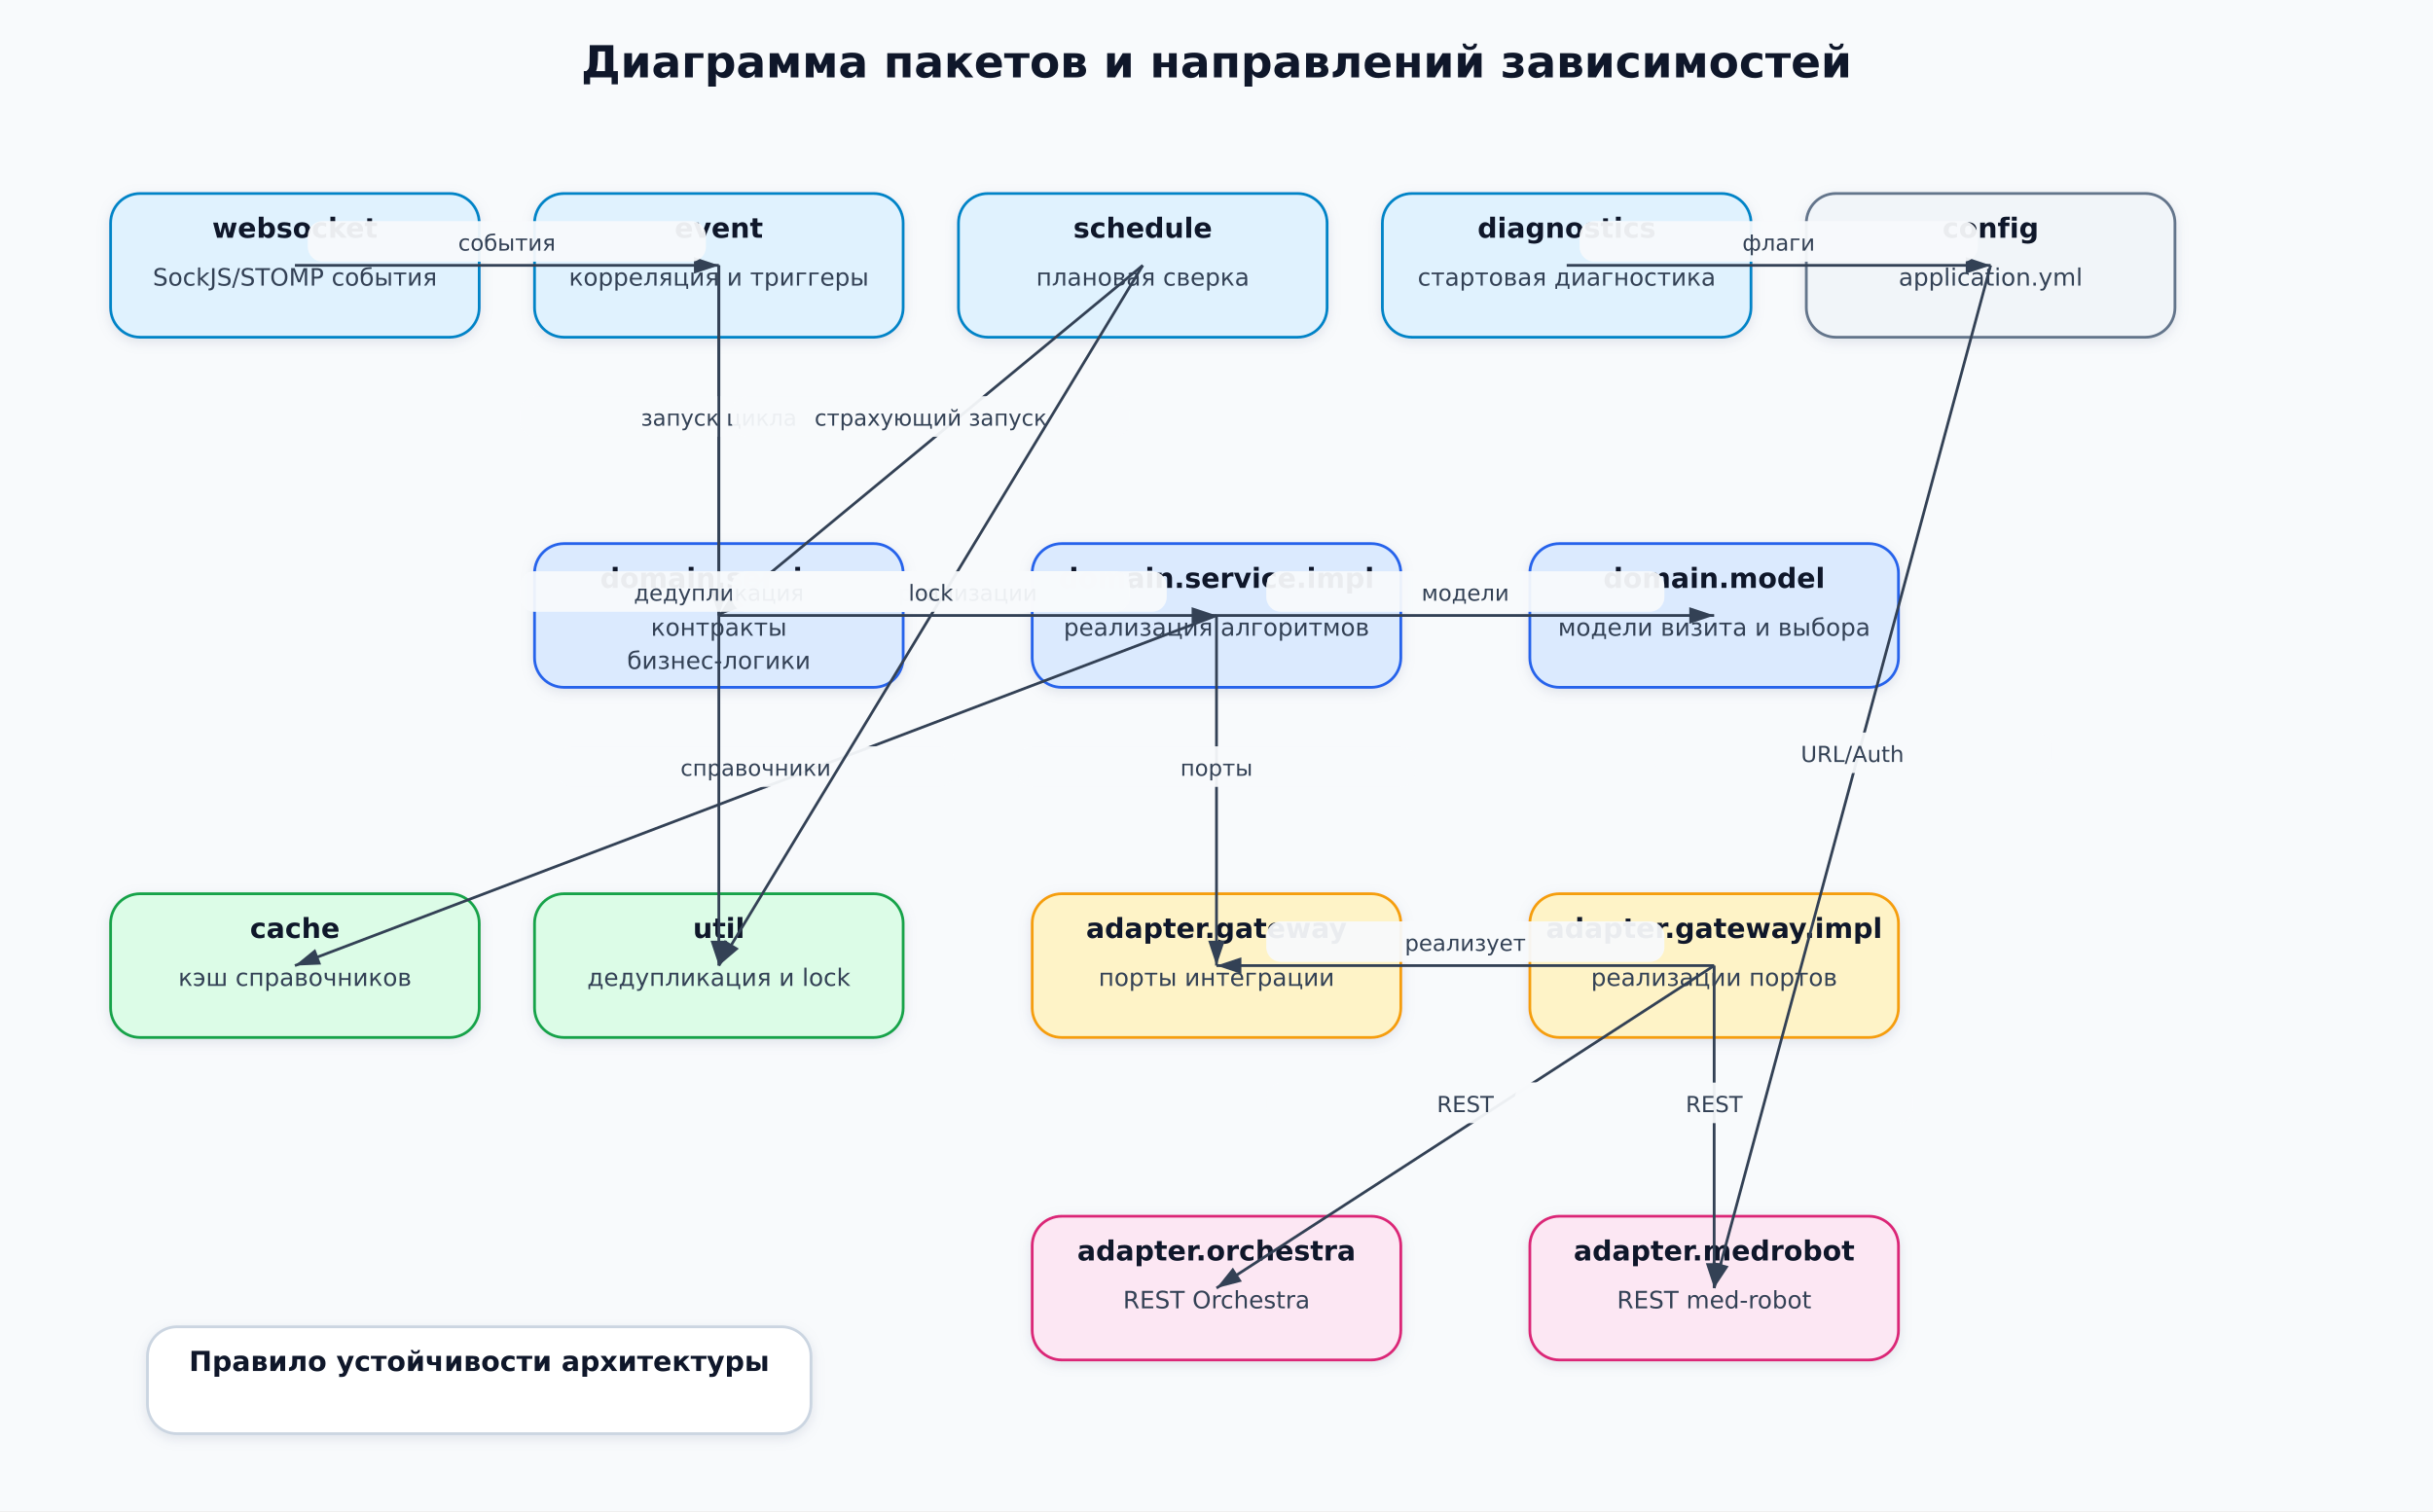
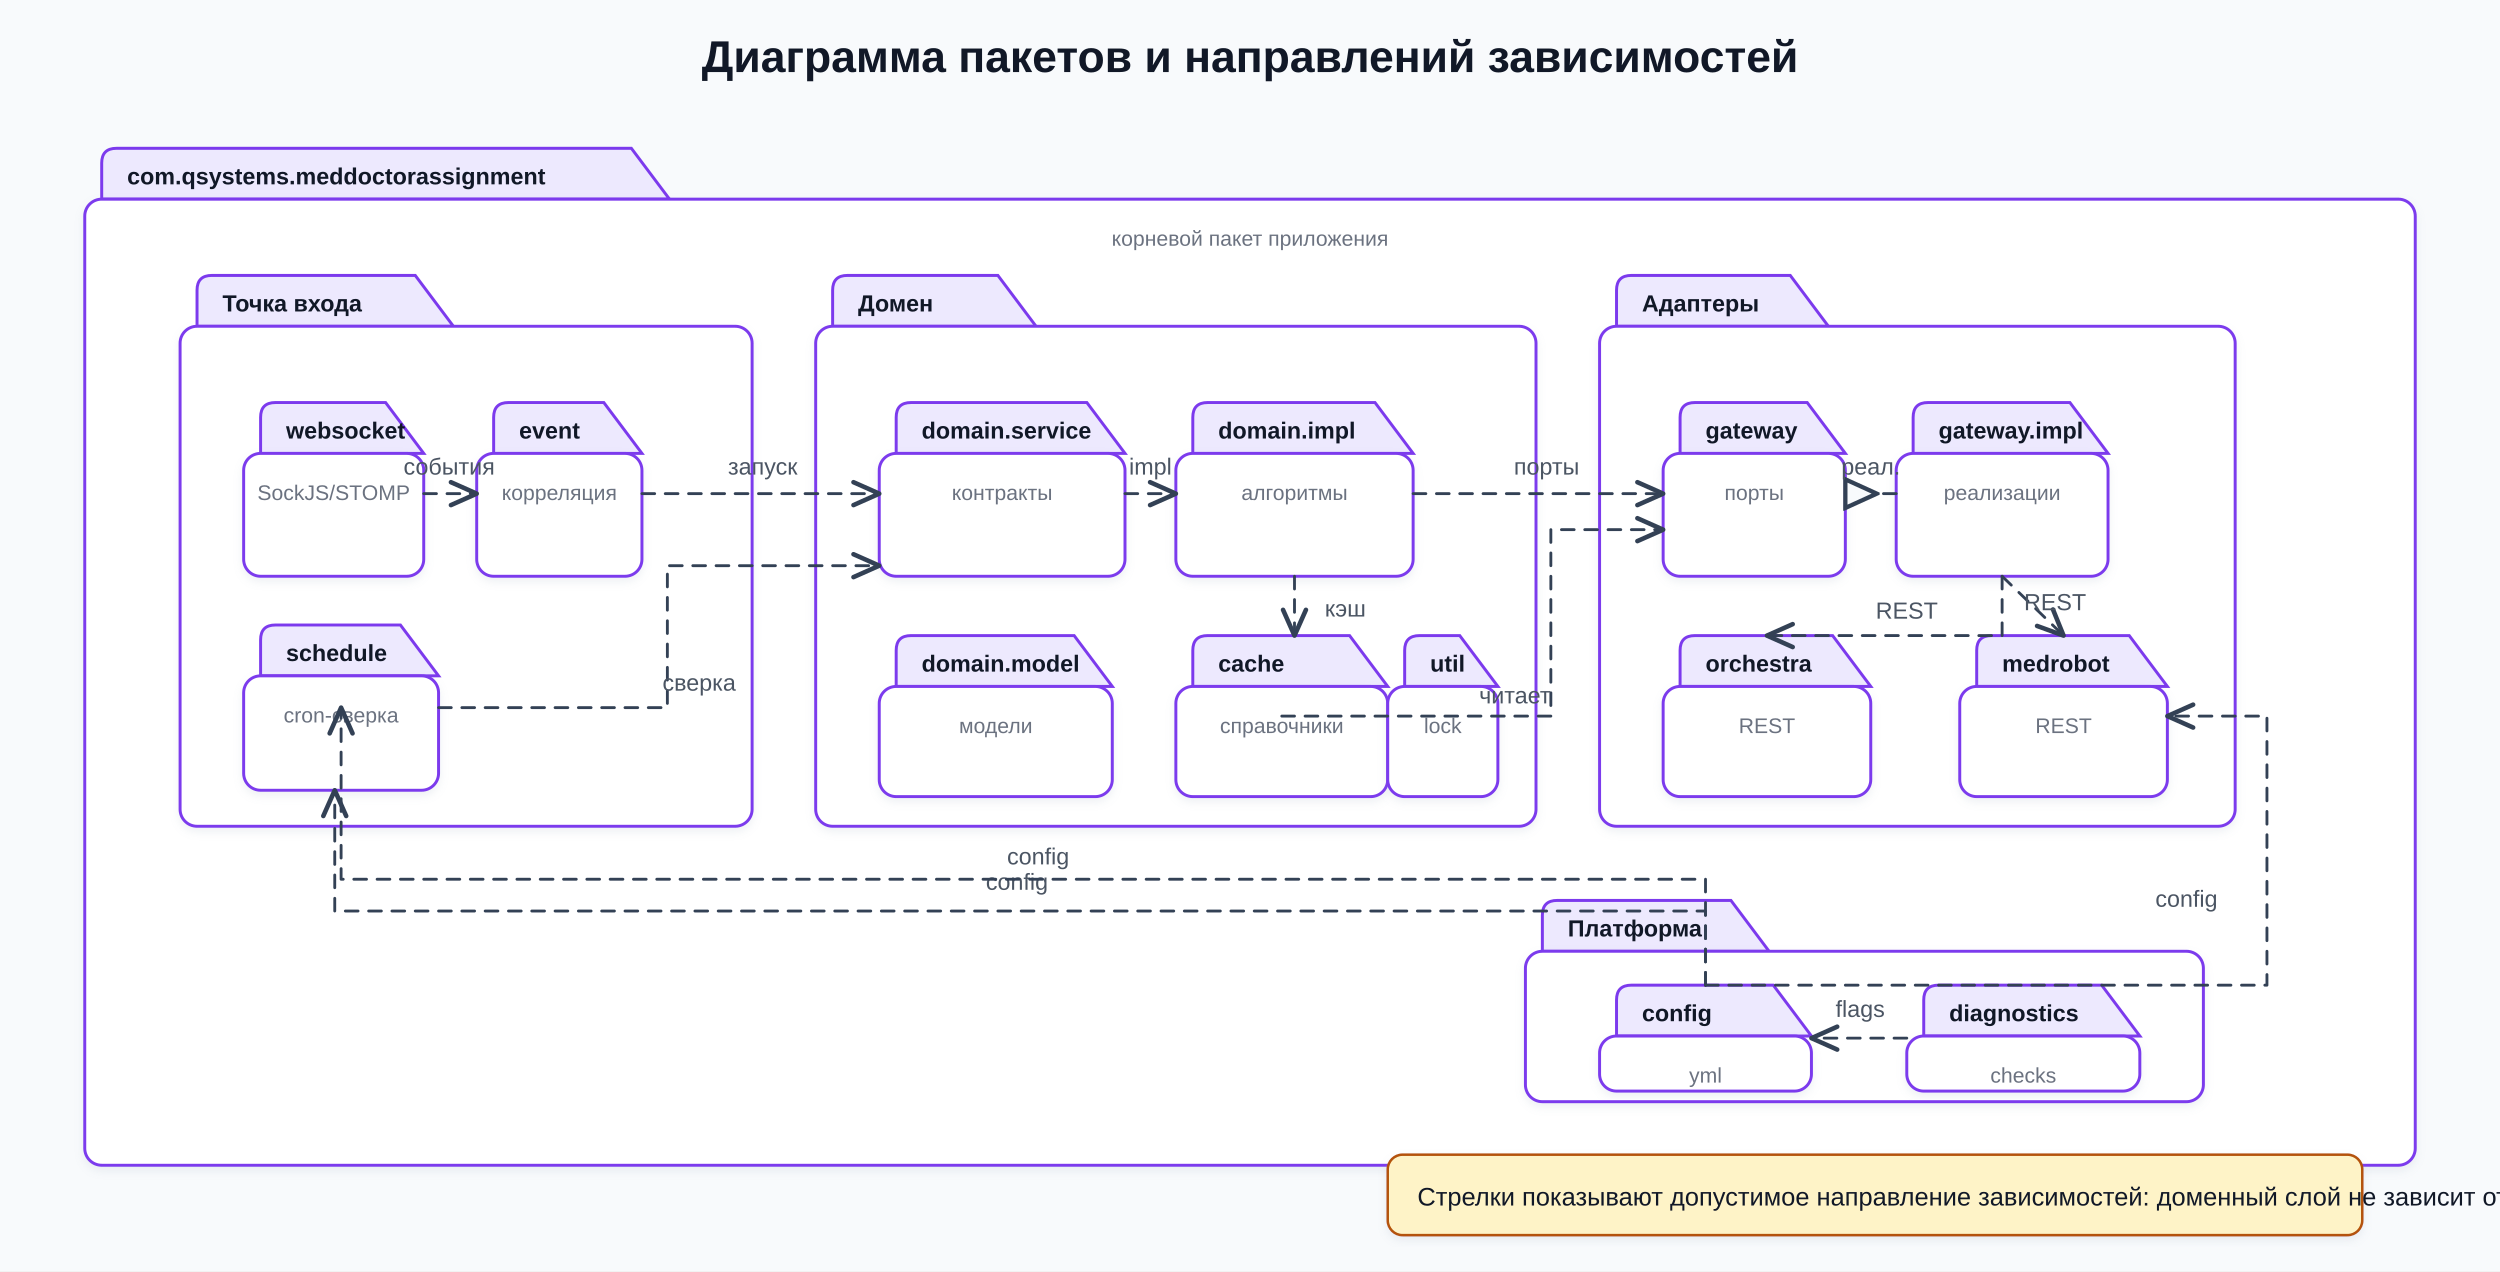
- <svg xmlns="http://www.w3.org/2000/svg" width="1320" height="820" viewBox="0 0 1320 820" role="img" aria-label="Диаграмма пакетов и направлений зависимостей">
+ <svg xmlns="http://www.w3.org/2000/svg" width="1180" height="600" viewBox="0 0 1180 600">
  <defs>
-     <marker id="arrow" markerWidth="10" markerHeight="10" refX="9" refY="3" orient="auto" markerUnits="strokeWidth">
-       <path d="M0,0 L0,6 L9,3 z" fill="#334155" />
+     <marker id="arrow" markerWidth="12" markerHeight="10" refX="10" refY="5" orient="auto" markerUnits="strokeWidth">
+       <path d="M 1 1 L 10 5 L 1 9" fill="none" stroke="#334155" stroke-width="1.6" stroke-linecap="round" stroke-linejoin="round" />
    </marker>
-     <filter id="shadow" x="-10%" y="-10%" width="120%" height="130%">
-       <feDropShadow dx="0" dy="2" stdDeviation="3" flood-color="#94A3B8" flood-opacity="0.25" />
+     <marker id="triangle" markerWidth="14" markerHeight="12" refX="12" refY="6" orient="auto" markerUnits="strokeWidth">
+       <path d="M 1 6 L 12 1 L 12 11 Z" fill="#F8FAFC" stroke="#334155" stroke-width="1.5" />
+     </marker>
+     <marker id="green-dot" markerWidth="10" markerHeight="10" refX="5" refY="5" orient="auto">
+       <circle cx="5" cy="5" r="4" fill="#16A34A" />
+     </marker>
+     <filter id="card-shadow" x="-15%" y="-15%" width="130%" height="130%">
+       <feDropShadow dx="0" dy="2" stdDeviation="2" flood-color="#94A3B8" flood-opacity="0.16" />
    </filter>
  </defs>
-   <rect width="100%" height="100%" fill="#F8FAFC" />
-   <text x="660.0" y="42" text-anchor="middle" font-family="DejaVu Sans, Arial, sans-serif" font-size="24" font-weight="700" fill="#0F172A">Диаграмма пакетов и направлений зависимостей</text>
-   <rect x="60" y="105" width="200" height="78" rx="16" fill="#E0F2FE" stroke="#0284C7" stroke-width="1.5" filter="url(#shadow)" />
-   <text x="160.0" y="129" text-anchor="middle" font-family="DejaVu Sans, Arial, sans-serif" font-size="15" font-weight="700" fill="#0F172A">websocket</text>
-   <text x="160.0" y="155" text-anchor="middle" font-family="DejaVu Sans, Arial, sans-serif" font-size="13" fill="#334155">SockJS/STOMP события</text>
-   <rect x="290" y="105" width="200" height="78" rx="16" fill="#E0F2FE" stroke="#0284C7" stroke-width="1.5" filter="url(#shadow)" />
-   <text x="390.0" y="129" text-anchor="middle" font-family="DejaVu Sans, Arial, sans-serif" font-size="15" font-weight="700" fill="#0F172A">event</text>
-   <text x="390.0" y="155" text-anchor="middle" font-family="DejaVu Sans, Arial, sans-serif" font-size="13" fill="#334155">корреляция и триггеры</text>
-   <rect x="520" y="105" width="200" height="78" rx="16" fill="#E0F2FE" stroke="#0284C7" stroke-width="1.5" filter="url(#shadow)" />
-   <text x="620.0" y="129" text-anchor="middle" font-family="DejaVu Sans, Arial, sans-serif" font-size="15" font-weight="700" fill="#0F172A">schedule</text>
-   <text x="620.0" y="155" text-anchor="middle" font-family="DejaVu Sans, Arial, sans-serif" font-size="13" fill="#334155">плановая сверка</text>
-   <rect x="750" y="105" width="200" height="78" rx="16" fill="#E0F2FE" stroke="#0284C7" stroke-width="1.5" filter="url(#shadow)" />
-   <text x="850.0" y="129" text-anchor="middle" font-family="DejaVu Sans, Arial, sans-serif" font-size="15" font-weight="700" fill="#0F172A">diagnostics</text>
-   <text x="850.0" y="155" text-anchor="middle" font-family="DejaVu Sans, Arial, sans-serif" font-size="13" fill="#334155">стартовая диагностика</text>
-   <rect x="980" y="105" width="200" height="78" rx="16" fill="#F1F5F9" stroke="#64748B" stroke-width="1.5" filter="url(#shadow)" />
-   <text x="1080.0" y="129" text-anchor="middle" font-family="DejaVu Sans, Arial, sans-serif" font-size="15" font-weight="700" fill="#0F172A">config</text>
-   <text x="1080.0" y="155" text-anchor="middle" font-family="DejaVu Sans, Arial, sans-serif" font-size="13" fill="#334155">application.yml</text>
-   <rect x="290" y="295" width="200" height="78" rx="16" fill="#DBEAFE" stroke="#2563EB" stroke-width="1.5" filter="url(#shadow)" />
-   <text x="390.0" y="319" text-anchor="middle" font-family="DejaVu Sans, Arial, sans-serif" font-size="15" font-weight="700" fill="#0F172A">domain.service</text>
-   <text x="390.0" y="345" text-anchor="middle" font-family="DejaVu Sans, Arial, sans-serif" font-size="13" fill="#334155">контракты</text>
-   <text x="390.0" y="363" text-anchor="middle" font-family="DejaVu Sans, Arial, sans-serif" font-size="13" fill="#334155">бизнес-логики</text>
-   <rect x="560" y="295" width="200" height="78" rx="16" fill="#DBEAFE" stroke="#2563EB" stroke-width="1.5" filter="url(#shadow)" />
-   <text x="660.0" y="319" text-anchor="middle" font-family="DejaVu Sans, Arial, sans-serif" font-size="15" font-weight="700" fill="#0F172A">domain.service.impl</text>
-   <text x="660.0" y="345" text-anchor="middle" font-family="DejaVu Sans, Arial, sans-serif" font-size="13" fill="#334155">реализация алгоритмов</text>
-   <rect x="830" y="295" width="200" height="78" rx="16" fill="#DBEAFE" stroke="#2563EB" stroke-width="1.5" filter="url(#shadow)" />
-   <text x="930.0" y="319" text-anchor="middle" font-family="DejaVu Sans, Arial, sans-serif" font-size="15" font-weight="700" fill="#0F172A">domain.model</text>
-   <text x="930.0" y="345" text-anchor="middle" font-family="DejaVu Sans, Arial, sans-serif" font-size="13" fill="#334155">модели визита и выбора</text>
-   <rect x="60" y="485" width="200" height="78" rx="16" fill="#DCFCE7" stroke="#16A34A" stroke-width="1.5" filter="url(#shadow)" />
-   <text x="160.0" y="509" text-anchor="middle" font-family="DejaVu Sans, Arial, sans-serif" font-size="15" font-weight="700" fill="#0F172A">cache</text>
-   <text x="160.0" y="535" text-anchor="middle" font-family="DejaVu Sans, Arial, sans-serif" font-size="13" fill="#334155">кэш справочников</text>
-   <rect x="290" y="485" width="200" height="78" rx="16" fill="#DCFCE7" stroke="#16A34A" stroke-width="1.5" filter="url(#shadow)" />
-   <text x="390.0" y="509" text-anchor="middle" font-family="DejaVu Sans, Arial, sans-serif" font-size="15" font-weight="700" fill="#0F172A">util</text>
-   <text x="390.0" y="535" text-anchor="middle" font-family="DejaVu Sans, Arial, sans-serif" font-size="13" fill="#334155">дедупликация и lock</text>
-   <rect x="560" y="485" width="200" height="78" rx="16" fill="#FEF3C7" stroke="#F59E0B" stroke-width="1.5" filter="url(#shadow)" />
-   <text x="660.0" y="509" text-anchor="middle" font-family="DejaVu Sans, Arial, sans-serif" font-size="15" font-weight="700" fill="#0F172A">adapter.gateway</text>
-   <text x="660.0" y="535" text-anchor="middle" font-family="DejaVu Sans, Arial, sans-serif" font-size="13" fill="#334155">порты интеграции</text>
-   <rect x="830" y="485" width="200" height="78" rx="16" fill="#FEF3C7" stroke="#F59E0B" stroke-width="1.5" filter="url(#shadow)" />
-   <text x="930.0" y="509" text-anchor="middle" font-family="DejaVu Sans, Arial, sans-serif" font-size="15" font-weight="700" fill="#0F172A">adapter.gateway.impl</text>
-   <text x="930.0" y="535" text-anchor="middle" font-family="DejaVu Sans, Arial, sans-serif" font-size="13" fill="#334155">реализации портов</text>
-   <rect x="560" y="660" width="200" height="78" rx="16" fill="#FCE7F3" stroke="#DB2777" stroke-width="1.5" filter="url(#shadow)" />
-   <text x="660.0" y="684" text-anchor="middle" font-family="DejaVu Sans, Arial, sans-serif" font-size="15" font-weight="700" fill="#0F172A">adapter.orchestra</text>
-   <text x="660.0" y="710" text-anchor="middle" font-family="DejaVu Sans, Arial, sans-serif" font-size="13" fill="#334155">REST Orchestra</text>
-   <rect x="830" y="660" width="200" height="78" rx="16" fill="#FCE7F3" stroke="#DB2777" stroke-width="1.5" filter="url(#shadow)" />
-   <text x="930.0" y="684" text-anchor="middle" font-family="DejaVu Sans, Arial, sans-serif" font-size="15" font-weight="700" fill="#0F172A">adapter.medrobot</text>
-   <text x="930.0" y="710" text-anchor="middle" font-family="DejaVu Sans, Arial, sans-serif" font-size="13" fill="#334155">REST med-robot</text>
-   <line x1="160" y1="144" x2="390" y2="144" stroke="#334155" stroke-width="1.5" marker-end="url(#arrow)" />
-   <rect x="167.0" y="120.0" width="216" height="22" rx="8" fill="#F8FAFC" opacity="0.94" />
-   <text x="275.0" y="136.0" text-anchor="middle" font-family="DejaVu Sans, Arial, sans-serif" font-size="12" fill="#334155">события</text>
-   <line x1="390" y1="144" x2="390" y2="334" stroke="#334155" stroke-width="1.5" marker-end="url(#arrow)" />
-   <rect x="282.0" y="215.0" width="216" height="22" rx="8" fill="#F8FAFC" opacity="0.94" />
-   <text x="390.0" y="231.0" text-anchor="middle" font-family="DejaVu Sans, Arial, sans-serif" font-size="12" fill="#334155">запуск цикла</text>
-   <line x1="620" y1="144" x2="390" y2="334" stroke="#334155" stroke-width="1.5" marker-end="url(#arrow)" />
-   <rect x="397.0" y="215.0" width="216" height="22" rx="8" fill="#F8FAFC" opacity="0.94" />
-   <text x="505.0" y="231.0" text-anchor="middle" font-family="DejaVu Sans, Arial, sans-serif" font-size="12" fill="#334155">страхующий запуск</text>
-   <line x1="390" y1="334" x2="660" y2="334" stroke="#334155" stroke-width="1.5" marker-end="url(#arrow)" />
-   <rect x="417.0" y="310.0" width="216" height="22" rx="8" fill="#F8FAFC" opacity="0.94" />
-   <text x="525.0" y="326.0" text-anchor="middle" font-family="DejaVu Sans, Arial, sans-serif" font-size="12" fill="#334155">реализации</text>
-   <line x1="660" y1="334" x2="930" y2="334" stroke="#334155" stroke-width="1.5" marker-end="url(#arrow)" />
-   <rect x="687.0" y="310.0" width="216" height="22" rx="8" fill="#F8FAFC" opacity="0.94" />
-   <text x="795.0" y="326.0" text-anchor="middle" font-family="DejaVu Sans, Arial, sans-serif" font-size="12" fill="#334155">модели</text>
-   <line x1="660" y1="334" x2="160" y2="524" stroke="#334155" stroke-width="1.5" marker-end="url(#arrow)" />
-   <rect x="302.0" y="405.0" width="216" height="22" rx="8" fill="#F8FAFC" opacity="0.94" />
-   <text x="410.0" y="421.0" text-anchor="middle" font-family="DejaVu Sans, Arial, sans-serif" font-size="12" fill="#334155">справочники</text>
-   <line x1="660" y1="334" x2="660" y2="524" stroke="#334155" stroke-width="1.5" marker-end="url(#arrow)" />
-   <rect x="552.0" y="405.0" width="216" height="22" rx="8" fill="#F8FAFC" opacity="0.94" />
-   <text x="660.0" y="421.0" text-anchor="middle" font-family="DejaVu Sans, Arial, sans-serif" font-size="12" fill="#334155">порты</text>
-   <line x1="930" y1="524" x2="660" y2="524" stroke="#334155" stroke-width="1.5" marker-end="url(#arrow)" />
-   <rect x="687.0" y="500.0" width="216" height="22" rx="8" fill="#F8FAFC" opacity="0.94" />
-   <text x="795.0" y="516.0" text-anchor="middle" font-family="DejaVu Sans, Arial, sans-serif" font-size="12" fill="#334155">реализует</text>
-   <line x1="930" y1="524" x2="660" y2="699" stroke="#334155" stroke-width="1.5" marker-end="url(#arrow)" />
-   <rect x="687.0" y="587.5" width="216" height="22" rx="8" fill="#F8FAFC" opacity="0.94" />
-   <text x="795.0" y="603.5" text-anchor="middle" font-family="DejaVu Sans, Arial, sans-serif" font-size="12" fill="#334155">REST</text>
-   <line x1="930" y1="524" x2="930" y2="699" stroke="#334155" stroke-width="1.5" marker-end="url(#arrow)" />
-   <rect x="822.0" y="587.5" width="216" height="22" rx="8" fill="#F8FAFC" opacity="0.94" />
-   <text x="930.0" y="603.5" text-anchor="middle" font-family="DejaVu Sans, Arial, sans-serif" font-size="12" fill="#334155">REST</text>
-   <line x1="390" y1="144" x2="390" y2="524" stroke="#334155" stroke-width="1.5" marker-end="url(#arrow)" />
-   <rect x="282.0" y="310.0" width="216" height="22" rx="8" fill="#F8FAFC" opacity="0.94" />
-   <text x="390.0" y="326.0" text-anchor="middle" font-family="DejaVu Sans, Arial, sans-serif" font-size="12" fill="#334155">дедупликация</text>
-   <line x1="620" y1="144" x2="390" y2="524" stroke="#334155" stroke-width="1.5" marker-end="url(#arrow)" />
-   <rect x="397.0" y="310.0" width="216" height="22" rx="8" fill="#F8FAFC" opacity="0.94" />
-   <text x="505.0" y="326.0" text-anchor="middle" font-family="DejaVu Sans, Arial, sans-serif" font-size="12" fill="#334155">lock</text>
-   <line x1="850" y1="144" x2="1080" y2="144" stroke="#334155" stroke-width="1.5" marker-end="url(#arrow)" />
-   <rect x="857.0" y="120.0" width="216" height="22" rx="8" fill="#F8FAFC" opacity="0.94" />
-   <text x="965.0" y="136.0" text-anchor="middle" font-family="DejaVu Sans, Arial, sans-serif" font-size="12" fill="#334155">флаги</text>
-   <line x1="1080" y1="144" x2="930" y2="699" stroke="#334155" stroke-width="1.5" marker-end="url(#arrow)" />
-   <rect x="897.0" y="397.5" width="216" height="22" rx="8" fill="#F8FAFC" opacity="0.94" />
-   <text x="1005.0" y="413.5" text-anchor="middle" font-family="DejaVu Sans, Arial, sans-serif" font-size="12" fill="#334155">URL/Auth</text>
-   <rect x="80" y="720" width="360" height="58" rx="16" fill="#FFFFFF" stroke="#CBD5E1" stroke-width="1.5" filter="url(#shadow)" />
-   <text x="260.0" y="744" text-anchor="middle" font-family="DejaVu Sans, Arial, sans-serif" font-size="15" font-weight="700" fill="#0F172A">Правило устойчивости архитектуры</text>
+   <rect x="0" y="0" width="1180" height="600" fill="#F8FAFC" />
+   <text x="590.0" y="34" text-anchor="middle" font-family="Segoe UI, Arial, sans-serif" font-size="21" font-weight="700" fill="#111827">Диаграмма пакетов и направлений зависимостей</text>
+   <path d="M 48 94 L 48 77 Q 48 70 55 70 L 298 70 L 316 94 Z" fill="#EDE9FE" stroke="#7C3AED" stroke-width="1.4" />
+   <rect x="40" y="94" width="1100" height="456" rx="8" ry="8" fill="#FFFFFF" stroke="#7C3AED" stroke-width="1.4" filter="url(#card-shadow)" />
+   <text x="60" y="87" text-anchor="start" font-family="Segoe UI, Arial, sans-serif" font-size="11" font-weight="700" fill="#111827" style="">
+     <tspan x="60" dy="0">com.qsystems.meddoctorassignment</tspan>
+   </text>
+   <text x="590.0" y="116" text-anchor="middle" font-family="Segoe UI, Arial, sans-serif" font-size="10" font-weight="400" fill="#6B7280" style="">
+     <tspan x="590.0" dy="0">корневой пакет приложения</tspan>
+   </text>
+   <path d="M 93 154 L 93 137 Q 93 130 100 130 L 196 130 L 214 154 Z" fill="#EDE9FE" stroke="#7C3AED" stroke-width="1.4" />
+   <rect x="85" y="154" width="270" height="236" rx="8" ry="8" fill="#FFFFFF" stroke="#7C3AED" stroke-width="1.4" filter="url(#card-shadow)" />
+   <text x="105" y="147" text-anchor="start" font-family="Segoe UI, Arial, sans-serif" font-size="11" font-weight="700" fill="#111827" style="">
+     <tspan x="105" dy="0">Точка входа</tspan>
+   </text>
+   <path d="M 393 154 L 393 137 Q 393 130 400 130 L 471 130 L 489 154 Z" fill="#EDE9FE" stroke="#7C3AED" stroke-width="1.4" />
+   <rect x="385" y="154" width="340" height="236" rx="8" ry="8" fill="#FFFFFF" stroke="#7C3AED" stroke-width="1.4" filter="url(#card-shadow)" />
+   <text x="405" y="147" text-anchor="start" font-family="Segoe UI, Arial, sans-serif" font-size="11" font-weight="700" fill="#111827" style="">
+     <tspan x="405" dy="0">Домен</tspan>
+   </text>
+   <path d="M 763 154 L 763 137 Q 763 130 770 130 L 845 130 L 863 154 Z" fill="#EDE9FE" stroke="#7C3AED" stroke-width="1.4" />
+   <rect x="755" y="154" width="300" height="236" rx="8" ry="8" fill="#FFFFFF" stroke="#7C3AED" stroke-width="1.4" filter="url(#card-shadow)" />
+   <text x="775" y="147" text-anchor="start" font-family="Segoe UI, Arial, sans-serif" font-size="11" font-weight="700" fill="#111827" style="">
+     <tspan x="775" dy="0">Адаптеры</tspan>
+   </text>
+   <path d="M 728 449 L 728 432 Q 728 425 735 425 L 817 425 L 835 449 Z" fill="#EDE9FE" stroke="#7C3AED" stroke-width="1.4" />
+   <rect x="720" y="449" width="320" height="71" rx="8" ry="8" fill="#FFFFFF" stroke="#7C3AED" stroke-width="1.4" filter="url(#card-shadow)" />
+   <text x="740" y="442" text-anchor="start" font-family="Segoe UI, Arial, sans-serif" font-size="11" font-weight="700" fill="#111827" style="">
+     <tspan x="740" dy="0">Платформа</tspan>
+   </text>
+   <path d="M 123 214 L 123 197 Q 123 190 130 190 L 182 190 L 200 214 Z" fill="#EDE9FE" stroke="#7C3AED" stroke-width="1.4" />
+   <rect x="115" y="214" width="85" height="58" rx="8" ry="8" fill="#FFFFFF" stroke="#7C3AED" stroke-width="1.4" filter="url(#card-shadow)" />
+   <text x="135" y="207" text-anchor="start" font-family="Segoe UI, Arial, sans-serif" font-size="11" font-weight="700" fill="#111827" style="">
+     <tspan x="135" dy="0">websocket</tspan>
+   </text>
+   <text x="157.5" y="236" text-anchor="middle" font-family="Segoe UI, Arial, sans-serif" font-size="10" font-weight="400" fill="#6B7280" style="">
+     <tspan x="157.5" dy="0">SockJS/STOMP</tspan>
+   </text>
+   <path d="M 233 214 L 233 197 Q 233 190 240 190 L 285 190 L 303 214 Z" fill="#EDE9FE" stroke="#7C3AED" stroke-width="1.4" />
+   <rect x="225" y="214" width="78" height="58" rx="8" ry="8" fill="#FFFFFF" stroke="#7C3AED" stroke-width="1.4" filter="url(#card-shadow)" />
+   <text x="245" y="207" text-anchor="start" font-family="Segoe UI, Arial, sans-serif" font-size="11" font-weight="700" fill="#111827" style="">
+     <tspan x="245" dy="0">event</tspan>
+   </text>
+   <text x="264.0" y="236" text-anchor="middle" font-family="Segoe UI, Arial, sans-serif" font-size="10" font-weight="400" fill="#6B7280" style="">
+     <tspan x="264.0" dy="0">корреляция</tspan>
+   </text>
+   <path d="M 123 319 L 123 302 Q 123 295 130 295 L 189 295 L 207 319 Z" fill="#EDE9FE" stroke="#7C3AED" stroke-width="1.4" />
+   <rect x="115" y="319" width="92" height="54" rx="8" ry="8" fill="#FFFFFF" stroke="#7C3AED" stroke-width="1.4" filter="url(#card-shadow)" />
+   <text x="135" y="312" text-anchor="start" font-family="Segoe UI, Arial, sans-serif" font-size="11" font-weight="700" fill="#111827" style="">
+     <tspan x="135" dy="0">schedule</tspan>
+   </text>
+   <text x="161.0" y="341" text-anchor="middle" font-family="Segoe UI, Arial, sans-serif" font-size="10" font-weight="400" fill="#6B7280" style="">
+     <tspan x="161.0" dy="0">cron-сверка</tspan>
+   </text>
+   <path d="M 423 214 L 423 197 Q 423 190 430 190 L 513 190 L 531 214 Z" fill="#EDE9FE" stroke="#7C3AED" stroke-width="1.4" />
+   <rect x="415" y="214" width="116" height="58" rx="8" ry="8" fill="#FFFFFF" stroke="#7C3AED" stroke-width="1.4" filter="url(#card-shadow)" />
+   <text x="435" y="207" text-anchor="start" font-family="Segoe UI, Arial, sans-serif" font-size="11" font-weight="700" fill="#111827" style="">
+     <tspan x="435" dy="0">domain.service</tspan>
+   </text>
+   <text x="473.0" y="236" text-anchor="middle" font-family="Segoe UI, Arial, sans-serif" font-size="10" font-weight="400" fill="#6B7280" style="">
+     <tspan x="473.0" dy="0">контракты</tspan>
+   </text>
+   <path d="M 563 214 L 563 197 Q 563 190 570 190 L 649 190 L 667 214 Z" fill="#EDE9FE" stroke="#7C3AED" stroke-width="1.4" />
+   <rect x="555" y="214" width="112" height="58" rx="8" ry="8" fill="#FFFFFF" stroke="#7C3AED" stroke-width="1.4" filter="url(#card-shadow)" />
+   <text x="575" y="207" text-anchor="start" font-family="Segoe UI, Arial, sans-serif" font-size="11" font-weight="700" fill="#111827" style="">
+     <tspan x="575" dy="0">domain.impl</tspan>
+   </text>
+   <text x="611.0" y="236" text-anchor="middle" font-family="Segoe UI, Arial, sans-serif" font-size="10" font-weight="400" fill="#6B7280" style="">
+     <tspan x="611.0" dy="0">алгоритмы</tspan>
+   </text>
+   <path d="M 423 324 L 423 307 Q 423 300 430 300 L 507 300 L 525 324 Z" fill="#EDE9FE" stroke="#7C3AED" stroke-width="1.4" />
+   <rect x="415" y="324" width="110" height="52" rx="8" ry="8" fill="#FFFFFF" stroke="#7C3AED" stroke-width="1.4" filter="url(#card-shadow)" />
+   <text x="435" y="317" text-anchor="start" font-family="Segoe UI, Arial, sans-serif" font-size="11" font-weight="700" fill="#111827" style="">
+     <tspan x="435" dy="0">domain.model</tspan>
+   </text>
+   <text x="470.0" y="346" text-anchor="middle" font-family="Segoe UI, Arial, sans-serif" font-size="10" font-weight="400" fill="#6B7280" style="">
+     <tspan x="470.0" dy="0">модели</tspan>
+   </text>
+   <path d="M 563 324 L 563 307 Q 563 300 570 300 L 637 300 L 655 324 Z" fill="#EDE9FE" stroke="#7C3AED" stroke-width="1.4" />
+   <rect x="555" y="324" width="100" height="52" rx="8" ry="8" fill="#FFFFFF" stroke="#7C3AED" stroke-width="1.4" filter="url(#card-shadow)" />
+   <text x="575" y="317" text-anchor="start" font-family="Segoe UI, Arial, sans-serif" font-size="11" font-weight="700" fill="#111827" style="">
+     <tspan x="575" dy="0">cache</tspan>
+   </text>
+   <text x="605.0" y="346" text-anchor="middle" font-family="Segoe UI, Arial, sans-serif" font-size="10" font-weight="400" fill="#6B7280" style="">
+     <tspan x="605.0" dy="0">справочники</tspan>
+   </text>
+   <path d="M 663 324 L 663 307 Q 663 300 670 300 L 689 300 L 707 324 Z" fill="#EDE9FE" stroke="#7C3AED" stroke-width="1.4" />
+   <rect x="655" y="324" width="52" height="52" rx="8" ry="8" fill="#FFFFFF" stroke="#7C3AED" stroke-width="1.4" filter="url(#card-shadow)" />
+   <text x="675" y="317" text-anchor="start" font-family="Segoe UI, Arial, sans-serif" font-size="11" font-weight="700" fill="#111827" style="">
+     <tspan x="675" dy="0">util</tspan>
+   </text>
+   <text x="681.0" y="346" text-anchor="middle" font-family="Segoe UI, Arial, sans-serif" font-size="10" font-weight="400" fill="#6B7280" style="">
+     <tspan x="681.0" dy="0">lock</tspan>
+   </text>
+   <path d="M 793 214 L 793 197 Q 793 190 800 190 L 853 190 L 871 214 Z" fill="#EDE9FE" stroke="#7C3AED" stroke-width="1.4" />
+   <rect x="785" y="214" width="86" height="58" rx="8" ry="8" fill="#FFFFFF" stroke="#7C3AED" stroke-width="1.4" filter="url(#card-shadow)" />
+   <text x="805" y="207" text-anchor="start" font-family="Segoe UI, Arial, sans-serif" font-size="11" font-weight="700" fill="#111827" style="">
+     <tspan x="805" dy="0">gateway</tspan>
+   </text>
+   <text x="828.0" y="236" text-anchor="middle" font-family="Segoe UI, Arial, sans-serif" font-size="10" font-weight="400" fill="#6B7280" style="">
+     <tspan x="828.0" dy="0">порты</tspan>
+   </text>
+   <path d="M 903 214 L 903 197 Q 903 190 910 190 L 977 190 L 995 214 Z" fill="#EDE9FE" stroke="#7C3AED" stroke-width="1.4" />
+   <rect x="895" y="214" width="100" height="58" rx="8" ry="8" fill="#FFFFFF" stroke="#7C3AED" stroke-width="1.4" filter="url(#card-shadow)" />
+   <text x="915" y="207" text-anchor="start" font-family="Segoe UI, Arial, sans-serif" font-size="11" font-weight="700" fill="#111827" style="">
+     <tspan x="915" dy="0">gateway.impl</tspan>
+   </text>
+   <text x="945.0" y="236" text-anchor="middle" font-family="Segoe UI, Arial, sans-serif" font-size="10" font-weight="400" fill="#6B7280" style="">
+     <tspan x="945.0" dy="0">реализации</tspan>
+   </text>
+   <path d="M 793 324 L 793 307 Q 793 300 800 300 L 865 300 L 883 324 Z" fill="#EDE9FE" stroke="#7C3AED" stroke-width="1.4" />
+   <rect x="785" y="324" width="98" height="52" rx="8" ry="8" fill="#FFFFFF" stroke="#7C3AED" stroke-width="1.4" filter="url(#card-shadow)" />
+   <text x="805" y="317" text-anchor="start" font-family="Segoe UI, Arial, sans-serif" font-size="11" font-weight="700" fill="#111827" style="">
+     <tspan x="805" dy="0">orchestra</tspan>
+   </text>
+   <text x="834.0" y="346" text-anchor="middle" font-family="Segoe UI, Arial, sans-serif" font-size="10" font-weight="400" fill="#6B7280" style="">
+     <tspan x="834.0" dy="0">REST</tspan>
+   </text>
+   <path d="M 933 324 L 933 307 Q 933 300 940 300 L 1005 300 L 1023 324 Z" fill="#EDE9FE" stroke="#7C3AED" stroke-width="1.4" />
+   <rect x="925" y="324" width="98" height="52" rx="8" ry="8" fill="#FFFFFF" stroke="#7C3AED" stroke-width="1.4" filter="url(#card-shadow)" />
+   <text x="945" y="317" text-anchor="start" font-family="Segoe UI, Arial, sans-serif" font-size="11" font-weight="700" fill="#111827" style="">
+     <tspan x="945" dy="0">medrobot</tspan>
+   </text>
+   <text x="974.0" y="346" text-anchor="middle" font-family="Segoe UI, Arial, sans-serif" font-size="10" font-weight="400" fill="#6B7280" style="">
+     <tspan x="974.0" dy="0">REST</tspan>
+   </text>
+   <path d="M 763 489 L 763 472 Q 763 465 770 465 L 837 465 L 855 489 Z" fill="#EDE9FE" stroke="#7C3AED" stroke-width="1.4" />
+   <rect x="755" y="489" width="100" height="26" rx="8" ry="8" fill="#FFFFFF" stroke="#7C3AED" stroke-width="1.4" filter="url(#card-shadow)" />
+   <text x="775" y="482" text-anchor="start" font-family="Segoe UI, Arial, sans-serif" font-size="11" font-weight="700" fill="#111827" style="">
+     <tspan x="775" dy="0">config</tspan>
+   </text>
+   <text x="805.0" y="511" text-anchor="middle" font-family="Segoe UI, Arial, sans-serif" font-size="10" font-weight="400" fill="#6B7280" style="">
+     <tspan x="805.0" dy="0">yml</tspan>
+   </text>
+   <path d="M 908 489 L 908 472 Q 908 465 915 465 L 992 465 L 1010 489 Z" fill="#EDE9FE" stroke="#7C3AED" stroke-width="1.4" />
+   <rect x="900" y="489" width="110" height="26" rx="8" ry="8" fill="#FFFFFF" stroke="#7C3AED" stroke-width="1.4" filter="url(#card-shadow)" />
+   <text x="920" y="482" text-anchor="start" font-family="Segoe UI, Arial, sans-serif" font-size="11" font-weight="700" fill="#111827" style="">
+     <tspan x="920" dy="0">diagnostics</tspan>
+   </text>
+   <text x="955.0" y="511" text-anchor="middle" font-family="Segoe UI, Arial, sans-serif" font-size="10" font-weight="400" fill="#6B7280" style="">
+     <tspan x="955.0" dy="0">checks</tspan>
+   </text>
+   <line x1="200" y1="233" x2="225" y2="233" stroke="#334155" stroke-width="1.35" stroke-linecap="round" stroke-dasharray="6 5" marker-end="url(#arrow)" />
+   <text x="212" y="224" text-anchor="middle" font-family="Segoe UI, Arial, sans-serif" font-size="11" font-weight="400" fill="#4B5563" style="">
+     <tspan x="212" dy="0">события</tspan>
+   </text>
+   <line x1="303" y1="233" x2="415" y2="233" stroke="#334155" stroke-width="1.35" stroke-linecap="round" stroke-dasharray="6 5" marker-end="url(#arrow)" />
+   <text x="360" y="224" text-anchor="middle" font-family="Segoe UI, Arial, sans-serif" font-size="11" font-weight="400" fill="#4B5563" style="">
+     <tspan x="360" dy="0">запуск</tspan>
+   </text>
+   <path d="M 207 334 L 315 334 L 315 267 L 415 267" fill="none" stroke="#334155" stroke-width="1.35" stroke-linecap="round" stroke-linejoin="round" stroke-dasharray="6 5" marker-end="url(#arrow)" />
+   <text x="330" y="326" text-anchor="middle" font-family="Segoe UI, Arial, sans-serif" font-size="11" font-weight="400" fill="#4B5563" style="">
+     <tspan x="330" dy="0">сверка</tspan>
+   </text>
+   <line x1="531" y1="233" x2="555" y2="233" stroke="#334155" stroke-width="1.35" stroke-linecap="round" stroke-dasharray="6 5" marker-end="url(#arrow)" />
+   <text x="543" y="224" text-anchor="middle" font-family="Segoe UI, Arial, sans-serif" font-size="11" font-weight="400" fill="#4B5563" style="">
+     <tspan x="543" dy="0">impl</tspan>
+   </text>
+   <path d="M 611 272 L 611 300" fill="none" stroke="#334155" stroke-width="1.35" stroke-linecap="round" stroke-linejoin="round" stroke-dasharray="6 5" marker-end="url(#arrow)" />
+   <text x="635" y="291" text-anchor="middle" font-family="Segoe UI, Arial, sans-serif" font-size="11" font-weight="400" fill="#4B5563" style="">
+     <tspan x="635" dy="0">кэш</tspan>
+   </text>
+   <line x1="667" y1="233" x2="785" y2="233" stroke="#334155" stroke-width="1.35" stroke-linecap="round" stroke-dasharray="6 5" marker-end="url(#arrow)" />
+   <text x="730" y="224" text-anchor="middle" font-family="Segoe UI, Arial, sans-serif" font-size="11" font-weight="400" fill="#4B5563" style="">
+     <tspan x="730" dy="0">порты</tspan>
+   </text>
+   <line x1="895" y1="233" x2="871" y2="233" stroke="#334155" stroke-width="1.35" stroke-linecap="round" stroke-dasharray="6 5" marker-end="url(#triangle)" />
+   <text x="883" y="224" text-anchor="middle" font-family="Segoe UI, Arial, sans-serif" font-size="11" font-weight="400" fill="#4B5563" style="">
+     <tspan x="883" dy="0">реал.</tspan>
+   </text>
+   <path d="M 945 272 L 945 300 L 834 300" fill="none" stroke="#334155" stroke-width="1.35" stroke-linecap="round" stroke-linejoin="round" stroke-dasharray="6 5" marker-end="url(#arrow)" />
+   <text x="900" y="292" text-anchor="middle" font-family="Segoe UI, Arial, sans-serif" font-size="11" font-weight="400" fill="#4B5563" style="">
+     <tspan x="900" dy="0">REST</tspan>
+   </text>
+   <line x1="945" y1="272" x2="974" y2="300" stroke="#334155" stroke-width="1.35" stroke-linecap="round" stroke-dasharray="6 5" marker-end="url(#arrow)" />
+   <text x="970" y="288" text-anchor="middle" font-family="Segoe UI, Arial, sans-serif" font-size="11" font-weight="400" fill="#4B5563" style="">
+     <tspan x="970" dy="0">REST</tspan>
+   </text>
+   <path d="M 605 338 L 732 338 L 732 250 L 785 250" fill="none" stroke="#334155" stroke-width="1.35" stroke-linecap="round" stroke-linejoin="round" stroke-dasharray="6 5" marker-end="url(#arrow)" />
+   <text x="715" y="332" text-anchor="middle" font-family="Segoe UI, Arial, sans-serif" font-size="11" font-weight="400" fill="#4B5563" style="">
+     <tspan x="715" dy="0">читает</tspan>
+   </text>
+   <path d="M 805 465 L 805 430 L 158 430 L 158 373" fill="none" stroke="#334155" stroke-width="1.35" stroke-linecap="round" stroke-linejoin="round" stroke-dasharray="6 5" marker-end="url(#arrow)" />
+   <text x="480" y="420" text-anchor="middle" font-family="Segoe UI, Arial, sans-serif" font-size="11" font-weight="400" fill="#4B5563" style="">
+     <tspan x="480" dy="0">config</tspan>
+   </text>
+   <path d="M 805 465 L 805 415 L 161 415 L 161 334" fill="none" stroke="#334155" stroke-width="1.35" stroke-linecap="round" stroke-linejoin="round" stroke-dasharray="6 5" marker-end="url(#arrow)" />
+   <text x="490" y="408" text-anchor="middle" font-family="Segoe UI, Arial, sans-serif" font-size="11" font-weight="400" fill="#4B5563" style="">
+     <tspan x="490" dy="0">config</tspan>
+   </text>
+   <path d="M 805 465 L 1070 465 L 1070 338 L 1023 338" fill="none" stroke="#334155" stroke-width="1.35" stroke-linecap="round" stroke-linejoin="round" stroke-dasharray="6 5" marker-end="url(#arrow)" />
+   <text x="1032" y="428" text-anchor="middle" font-family="Segoe UI, Arial, sans-serif" font-size="11" font-weight="400" fill="#4B5563" style="">
+     <tspan x="1032" dy="0">config</tspan>
+   </text>
+   <line x1="900" y1="490" x2="855" y2="490" stroke="#334155" stroke-width="1.35" stroke-linecap="round" stroke-dasharray="6 5" marker-end="url(#arrow)" />
+   <text x="878" y="480" text-anchor="middle" font-family="Segoe UI, Arial, sans-serif" font-size="11" font-weight="400" fill="#4B5563" style="">
+     <tspan x="878" dy="0">flags</tspan>
+   </text>
+   <rect x="655" y="545" width="460" height="38" rx="7" ry="7" fill="#FEF3C7" stroke="#B45309" stroke-width="1.2" filter="url(#card-shadow)" />
+   <text x="669" y="569" text-anchor="start" font-family="Segoe UI, Arial, sans-serif" font-size="12" font-weight="400" fill="#111827" style="">
+     <tspan x="669" dy="0">Стрелки показывают допустимое направление зависимостей: доменный слой не зависит от REST-клиентов.</tspan>
+   </text>
</svg>
